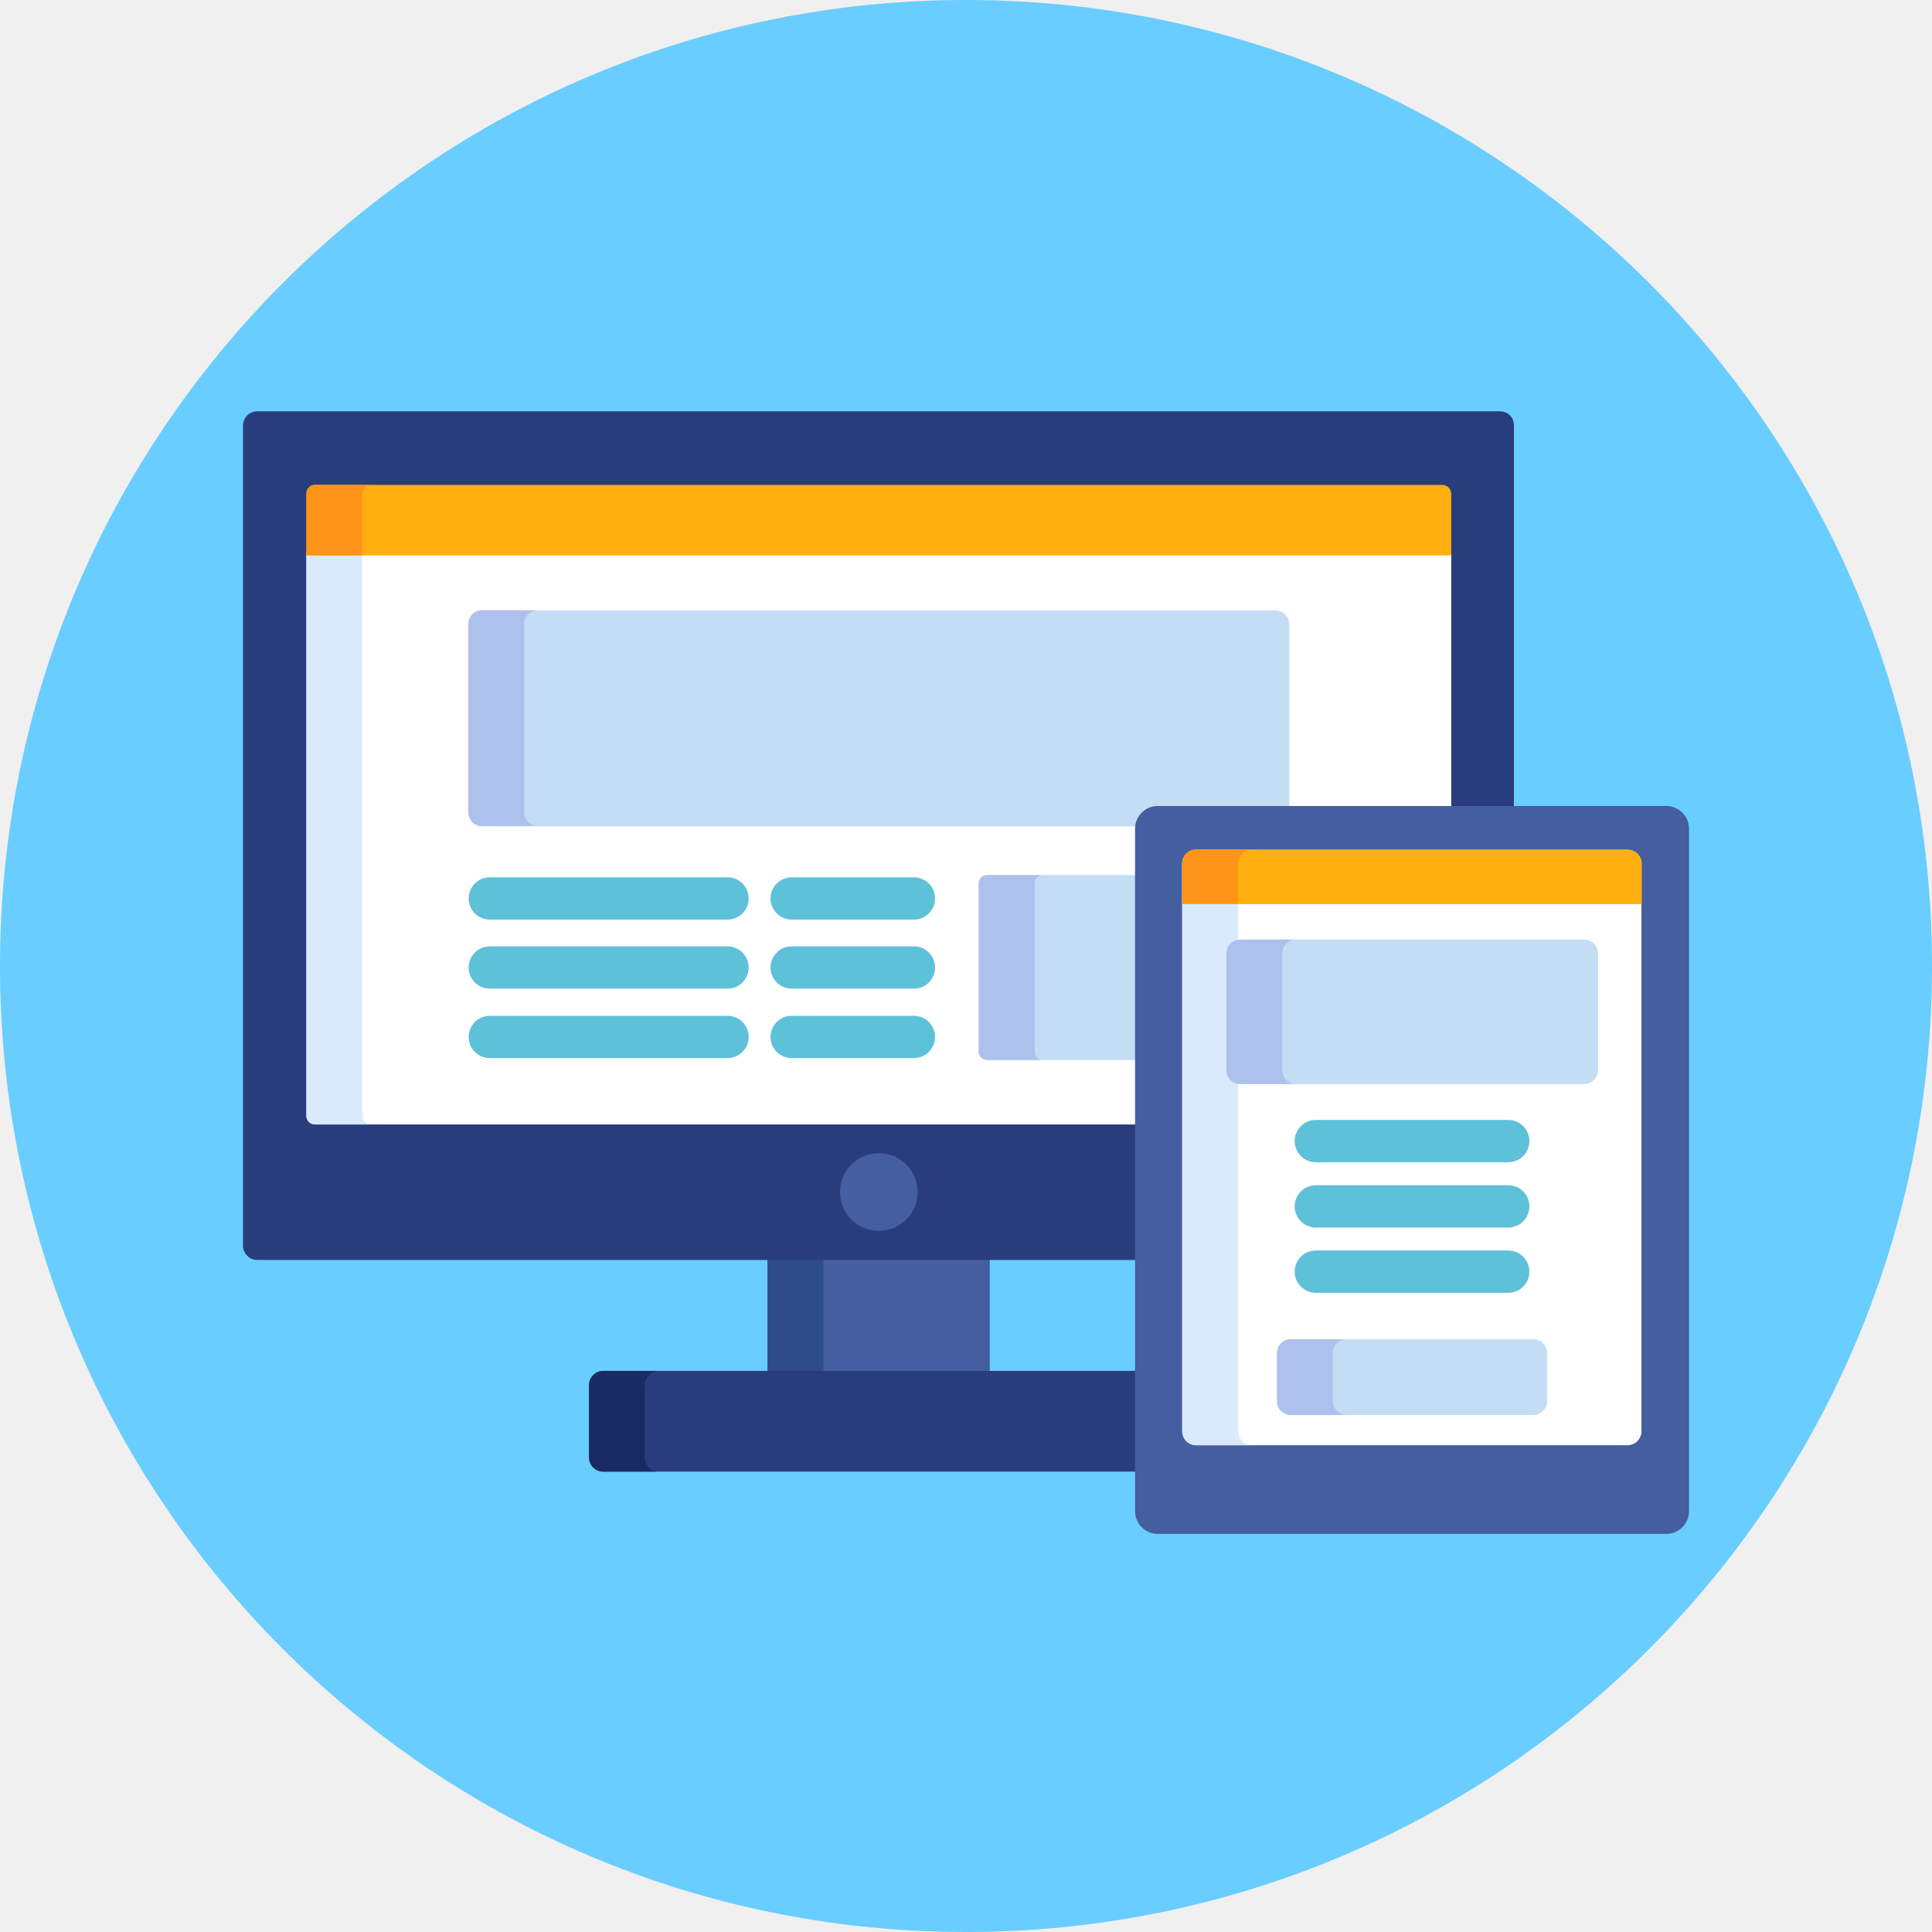
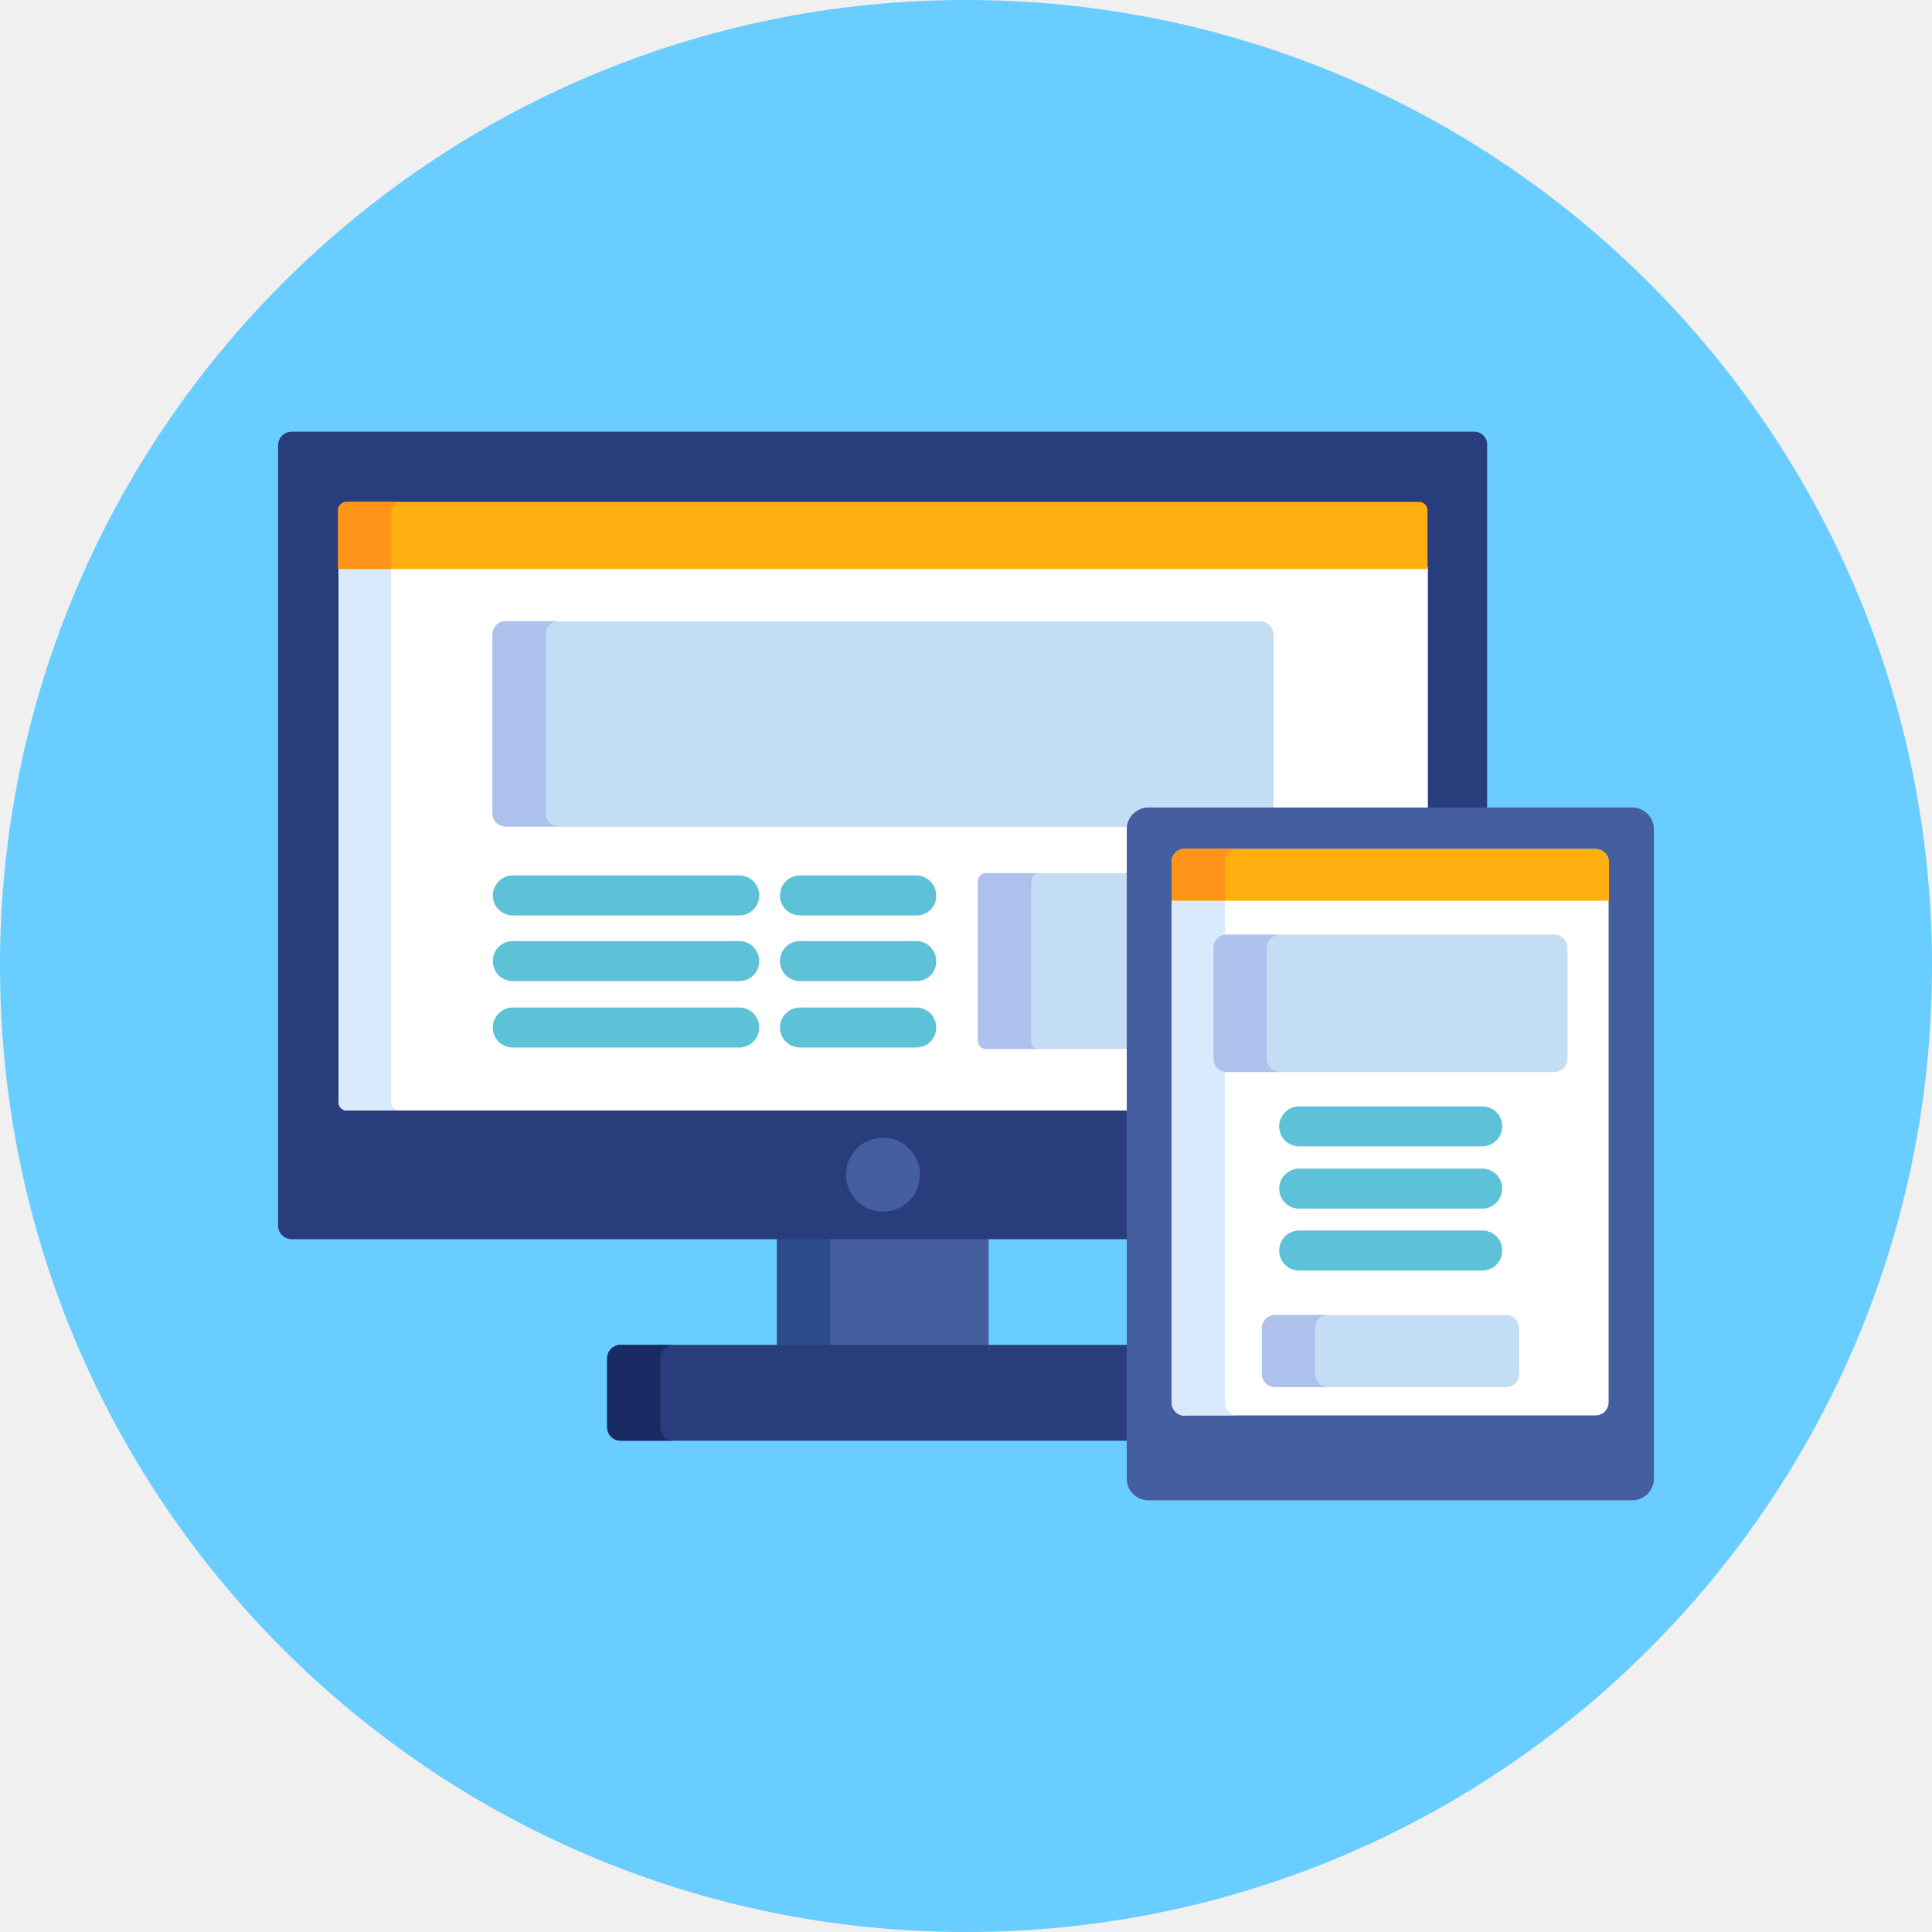
<svg xmlns="http://www.w3.org/2000/svg" version="1.1" id="Capa_1" x="0px" y="0px" viewBox="0 0 512 512" style="enable-background:new 0 0 512 512;" xml:space="preserve">
  <style type="text/css">
	.st0{fill:#69CDFF;}
	.st1{fill:#445EA0;}
	.st2{fill:#2E4C89;}
	.st3{fill:#293D7C;}
	.st4{fill:#1A2B63;}
	.st5{fill:#FFFFFF;}
	.st6{fill:#D9EAFC;}
	.st7{fill:#C3DDF4;}
	.st8{fill:#AEC1ED;}
	.st9{fill:#FFAF10;}
	.st10{fill:#FF9518;}
	.st11{fill:#5DC1D8;}
</style>
  <circle class="st0" cx="256" cy="256" r="256" />
  <g>
-     <rect x="203.4" y="333.2" class="st1" width="58.9" height="30.9" />
-     <rect x="203.4" y="333.2" class="st2" width="14.8" height="30.9" />
-     <path class="st3" d="M301.5,363.3H159.9c-2.1,0-3.8,1.7-3.8,3.8v19.1c0,2.1,1.7,3.8,3.8,3.8h141.7L301.5,363.3L301.5,363.3z" />
-     <path class="st4" d="M170.9,386.2v-19.1c0-2.1,1.7-3.8,3.8-3.8h-14.8c-2.1,0-3.8,1.7-3.8,3.8v19.1c0,2.1,1.7,3.8,3.8,3.8h14.8   C172.6,390.1,170.9,388.3,170.9,386.2z" />
-     <path class="st3" d="M397.5,109H68.2c-2.1,0-3.8,1.7-3.8,3.8v217.3c0,2.1,1.7,3.8,3.8,3.8h233.3V219.6c0-2.9,2.3-5.2,5.2-5.2h94.5   V112.8C401.3,110.7,399.6,109,397.5,109z" />
-     <path class="st5" d="M81.2,295.7c0,1.3,1,2.3,2.3,2.3h218.1v-78.4c0-2.9,2.3-5.2,5.2-5.2h77.8v-67.9H81.2V295.7z" />
-     <path class="st6" d="M96,295.7V146.4H81.2v149.3c0,1.3,1,2.3,2.3,2.3h14.8C97.1,298,96,297,96,295.7z" />
-     <circle class="st1" cx="232.9" cy="315.9" r="10.3" />
-     <path class="st7" d="M301.5,231.9h-40c-1.2,0-2.2,1-2.2,2.2v44.6c0,1.2,1,2.2,2.2,2.2h40V231.9z" />
-     <path class="st8" d="M274.2,278.7v-44.6c0-1.2,1-2.2,2.2-2.2h-14.8c-1.2,0-2.2,1-2.2,2.2v44.6c0,1.2,1,2.2,2.2,2.2h14.8   C275.2,281,274.2,280,274.2,278.7z" />
-     <path class="st7" d="M306.8,214.4h34.9v-48.9c0-2.1-1.7-3.7-3.7-3.7H127.8c-2.1,0-3.7,1.7-3.7,3.7v49.8c0,2.1,1.7,3.7,3.7,3.7   h173.8C301.9,216.4,304.1,214.4,306.8,214.4z" />
-     <path class="st8" d="M138.9,215.2v-49.8c0-2.1,1.7-3.7,3.7-3.7h-14.8c-2.1,0-3.7,1.7-3.7,3.7v49.8c0,2.1,1.7,3.7,3.7,3.7h14.8   C140.6,219,138.9,217.3,138.9,215.2z" />
-     <path class="st9" d="M382.2,128.5H83.5c-1.3,0-2.3,1-2.3,2.3v16.4h303.4v-16.4C384.5,129.5,383.5,128.5,382.2,128.5z" />
-     <path class="st10" d="M98.3,128.5H83.5c-1.3,0-2.3,1-2.3,2.3v16.4H96v-16.4C96,129.5,97.1,128.5,98.3,128.5z" />
+     <rect x="205.9" y="327.8" class="st1" width="56.1" height="29.4" />
+     <rect x="205.9" y="327.8" class="st2" width="14.1" height="29.4" />
+     <path class="st3" d="M299.3,356.4H164.5c-2,0-3.6,1.6-3.6,3.6v18.2c0,2,1.6,3.6,3.6,3.6h134.8L299.3,356.4L299.3,356.4z" />
+     <path class="st4" d="M175,378.2v-18.2c0-2,1.6-3.6,3.6-3.6h-14.1c-2,0-3.6,1.6-3.6,3.6v18.2c0,2,1.6,3.6,3.6,3.6h14.1   C176.6,381.9,175,380.2,175,378.2z" />
+     <path class="st3" d="M390.7,114.4H77.3c-2,0-3.6,1.6-3.6,3.6v206.8c0,2,1.6,3.6,3.6,3.6h222V219.7c0-2.8,2.2-4.9,4.9-4.9h89.9   v-96.7C394.3,116.1,392.7,114.4,390.7,114.4z" />
+     <path class="st5" d="M89.7,292.1c0,1.2,1,2.2,2.2,2.2h207.6v-74.6c0-2.8,2.2-4.9,4.9-4.9h74v-64.6H89.7V292.1z" />
+     <path class="st6" d="M103.7,292.1V150H89.7v142.1c0,1.2,1,2.2,2.2,2.2h14.1C104.8,294.3,103.7,293.4,103.7,292.1z" />
+     <circle class="st1" cx="234" cy="311.3" r="9.8" />
+     <path class="st7" d="M299.3,231.4h-38.1c-1.1,0-2.1,1-2.1,2.1v42.4c0,1.1,1,2.1,2.1,2.1h38.1V231.4z" />
+     <path class="st8" d="M273.3,275.9v-42.4c0-1.1,1-2.1,2.1-2.1h-14.1c-1.1,0-2.1,1-2.1,2.1v42.4c0,1.1,1,2.1,2.1,2.1h14.1   C274.3,278.1,273.3,277.2,273.3,275.9z" />
+     <path class="st7" d="M304.3,214.7h33.2v-46.5c0-2-1.6-3.5-3.5-3.5H134c-2,0-3.5,1.6-3.5,3.5v47.4c0,2,1.6,3.5,3.5,3.5h165.4   C299.7,216.6,301.8,214.7,304.3,214.7z" />
+     <path class="st8" d="M144.6,215.5v-47.4c0-2,1.6-3.5,3.5-3.5H134c-2,0-3.5,1.6-3.5,3.5v47.4c0,2,1.6,3.5,3.5,3.5h14.1   C146.2,219.1,144.6,217.5,144.6,215.5z" />
+     <path class="st9" d="M376.1,133H91.8c-1.2,0-2.2,1-2.2,2.2v15.6h288.7v-15.6C378.3,134,377.3,133,376.1,133z" />
+     <path class="st10" d="M105.9,133H91.8c-1.2,0-2.2,1-2.2,2.2v15.6h14.1v-15.6C103.7,134,104.8,133,105.9,133z" />
    <g>
-       <path class="st11" d="M192.8,243.7h-63c-3.1,0-5.6-2.5-5.6-5.6c0-3.1,2.5-5.6,5.6-5.6h63c3.1,0,5.6,2.5,5.6,5.6    C198.4,241.2,195.9,243.7,192.8,243.7z" />
-       <path class="st11" d="M192.8,262h-63c-3.1,0-5.6-2.5-5.6-5.6s2.5-5.6,5.6-5.6h63c3.1,0,5.6,2.5,5.6,5.6    C198.4,259.5,195.9,262,192.8,262z" />
-       <path class="st11" d="M192.8,280.4h-63c-3.1,0-5.6-2.5-5.6-5.6s2.5-5.6,5.6-5.6h63c3.1,0,5.6,2.5,5.6,5.6S195.9,280.4,192.8,280.4    z" />
-       <path class="st11" d="M242.2,243.7h-32.4c-3.1,0-5.6-2.5-5.6-5.6c0-3.1,2.5-5.6,5.6-5.6h32.4c3.1,0,5.6,2.5,5.6,5.6    C247.8,241.2,245.3,243.7,242.2,243.7z" />
-       <path class="st11" d="M242.2,262h-32.4c-3.1,0-5.6-2.5-5.6-5.6s2.5-5.6,5.6-5.6h32.4c3.1,0,5.6,2.5,5.6,5.6    C247.8,259.5,245.3,262,242.2,262z" />
-       <path class="st11" d="M242.2,280.4h-32.4c-3.1,0-5.6-2.5-5.6-5.6s2.5-5.6,5.6-5.6h32.4c3.1,0,5.6,2.5,5.6,5.6    S245.3,280.4,242.2,280.4z" />
+       <path class="st11" d="M195.9,242.6h-60c-3,0-5.3-2.4-5.3-5.3s2.4-5.3,5.3-5.3h60c3,0,5.3,2.4,5.3,5.3    C201.2,240.3,198.8,242.6,195.9,242.6z" />
+       <path class="st11" d="M195.9,260h-60c-3,0-5.3-2.4-5.3-5.3c0-3,2.4-5.3,5.3-5.3h60c3,0,5.3,2.4,5.3,5.3    C201.2,257.7,198.8,260,195.9,260z" />
+       <path class="st11" d="M195.9,277.6h-60c-3,0-5.3-2.4-5.3-5.3s2.4-5.3,5.3-5.3h60c3,0,5.3,2.4,5.3,5.3S198.8,277.6,195.9,277.6z" />
+       <path class="st11" d="M242.9,242.6H212c-3,0-5.3-2.4-5.3-5.3s2.4-5.3,5.3-5.3h30.8c3,0,5.3,2.4,5.3,5.3    C248.2,240.3,245.8,242.6,242.9,242.6z" />
+       <path class="st11" d="M242.9,260H212c-3,0-5.3-2.4-5.3-5.3c0-3,2.4-5.3,5.3-5.3h30.8c3,0,5.3,2.4,5.3,5.3    C248.2,257.7,245.8,260,242.9,260z" />
+       <path class="st11" d="M242.9,277.6H212c-3,0-5.3-2.4-5.3-5.3s2.4-5.3,5.3-5.3h30.8c3,0,5.3,2.4,5.3,5.3S245.8,277.6,242.9,277.6z" />
    </g>
-     <path class="st1" d="M441.6,213.6c3.3,0,6,2.7,6,6v180.9c0,3.3-2.7,6-6,6H306.8c-3.3,0-6-2.7-6-6V219.6c0-3.3,2.7-6,6-6   L441.6,213.6L441.6,213.6z" />
-     <path class="st5" d="M317,383c-2.1,0-3.7-1.7-3.7-3.7V228.9c0-2.1,1.7-3.7,3.7-3.7h114.3c2.1,0,3.7,1.7,3.7,3.7v150.4   c0,2.1-1.7,3.7-3.7,3.7H317z" />
-     <path class="st6" d="M328.1,379.3V228.9c0-2.1,1.7-3.7,3.7-3.7H317c-2.1,0-3.7,1.7-3.7,3.7v150.4c0,2.1,1.7,3.7,3.7,3.7h14.8   C329.8,383,328.1,381.3,328.1,379.3z" />
-     <path class="st1" d="M367.2,398c-2.1,0-3.7-1.7-3.7-3.7v-1.5c0-2.1,1.7-3.7,3.7-3.7h14c2.1,0,3.7,1.7,3.7,3.7v1.5   c0,2.1-1.7,3.7-3.7,3.7H367.2z" />
-     <path class="st9" d="M435.1,239.6v-10.7c0-2.1-1.7-3.7-3.7-3.7H317c-2.1,0-3.7,1.7-3.7,3.7v10.7L435.1,239.6L435.1,239.6z" />
-     <path class="st10" d="M331.9,225.1H317c-2.1,0-3.7,1.7-3.7,3.7v10.7h14.8v-10.7C328.1,226.8,329.8,225.1,331.9,225.1z" />
+     <path class="st1" d="M432.6,214c3.1,0,5.7,2.6,5.7,5.7v172.2c0,3.1-2.6,5.7-5.7,5.7H304.3c-3.1,0-5.7-2.6-5.7-5.7V219.7   c0-3.1,2.6-5.7,5.7-5.7H432.6L432.6,214z" />
+     <path class="st5" d="M314,375.2c-2,0-3.5-1.6-3.5-3.5V228.5c0-2,1.6-3.5,3.5-3.5h108.8c2,0,3.5,1.6,3.5,3.5v143.1   c0,2-1.6,3.5-3.5,3.5H314z" />
+     <path class="st6" d="M324.6,371.7V228.5c0-2,1.6-3.5,3.5-3.5H314c-2,0-3.5,1.6-3.5,3.5v143.1c0,2,1.6,3.5,3.5,3.5h14.1   C326.2,375.2,324.6,373.6,324.6,371.7z" />
+     <path class="st1" d="M361.8,389.5c-2,0-3.5-1.6-3.5-3.5v-1.4c0-2,1.6-3.5,3.5-3.5h13.3c2,0,3.5,1.6,3.5,3.5v1.4   c0,2-1.6,3.5-3.5,3.5H361.8z" />
+     <path class="st9" d="M426.4,238.7v-10.2c0-2-1.6-3.5-3.5-3.5H314c-2,0-3.5,1.6-3.5,3.5v10.2H426.4L426.4,238.7z" />
+     <path class="st10" d="M328.2,224.9H314c-2,0-3.5,1.6-3.5,3.5v10.2h14.1v-10.2C324.6,226.5,326.2,224.9,328.2,224.9z" />
    <g>
-       <path class="st11" d="M399.7,308h-51c-3.1,0-5.6-2.5-5.6-5.6s2.5-5.6,5.6-5.6h51c3.1,0,5.6,2.5,5.6,5.6    C405.3,305.5,402.8,308,399.7,308z" />
-       <path class="st11" d="M399.7,325.3h-51c-3.1,0-5.6-2.5-5.6-5.6c0-3.1,2.5-5.6,5.6-5.6h51c3.1,0,5.6,2.5,5.6,5.6    C405.3,322.8,402.8,325.3,399.7,325.3z" />
-       <path class="st11" d="M399.7,342.6h-51c-3.1,0-5.6-2.5-5.6-5.6c0-3.1,2.5-5.6,5.6-5.6h51c3.1,0,5.6,2.5,5.6,5.6    C405.3,340.1,402.8,342.6,399.7,342.6z" />
+       <path class="st11" d="M392.8,303.8h-48.5c-3,0-5.3-2.4-5.3-5.3s2.4-5.3,5.3-5.3h48.5c3,0,5.3,2.4,5.3,5.3    C398.1,301.4,395.7,303.8,392.8,303.8z" />
+       <path class="st11" d="M392.8,320.3h-48.5c-3,0-5.3-2.4-5.3-5.3s2.4-5.3,5.3-5.3h48.5c3,0,5.3,2.4,5.3,5.3    C398.1,317.9,395.7,320.3,392.8,320.3z" />
+       <path class="st11" d="M392.8,336.7h-48.5c-3,0-5.3-2.4-5.3-5.3c0-3,2.4-5.3,5.3-5.3h48.5c3,0,5.3,2.4,5.3,5.3    C398.1,334.4,395.7,336.7,392.8,336.7z" />
    </g>
-     <path class="st7" d="M423.5,283.6c0,2.1-1.7,3.7-3.7,3.7h-91c-2.1,0-3.7-1.7-3.7-3.7v-30.9c0-2.1,1.7-3.7,3.7-3.7h91   c2.1,0,3.7,1.7,3.7,3.7V283.6z" />
-     <path class="st8" d="M339.8,283.6v-30.9c0-2.1,1.7-3.7,3.7-3.7h-14.8c-2.1,0-3.7,1.7-3.7,3.7v30.9c0,2.1,1.7,3.7,3.7,3.7h14.8   C341.5,287.3,339.8,285.6,339.8,283.6z" />
-     <path class="st7" d="M410,371.3c0,2.1-1.7,3.7-3.7,3.7h-64.1c-2.1,0-3.7-1.7-3.7-3.7v-12.7c0-2.1,1.7-3.7,3.7-3.7h64.1   c2.1,0,3.7,1.7,3.7,3.7V371.3L410,371.3z" />
-     <path class="st8" d="M353.2,371.3v-12.7c0-2.1,1.7-3.7,3.7-3.7h-14.8c-2.1,0-3.7,1.7-3.7,3.7v12.7c0,2.1,1.7,3.7,3.7,3.7H357   C354.9,375,353.2,373.3,353.2,371.3z" />
+     <path class="st7" d="M415.4,280.6c0,2-1.6,3.5-3.5,3.5h-86.6c-2,0-3.5-1.6-3.5-3.5v-29.4c0-2,1.6-3.5,3.5-3.5h86.6   c2,0,3.5,1.6,3.5,3.5V280.6z" />
+     <path class="st8" d="M335.7,280.6v-29.4c0-2,1.6-3.5,3.5-3.5h-14.1c-2,0-3.5,1.6-3.5,3.5v29.4c0,2,1.6,3.5,3.5,3.5h14.1   C337.4,284.1,335.7,282.5,335.7,280.6z" />
+     <path class="st7" d="M402.6,364.1c0,2-1.6,3.5-3.5,3.5h-61c-2,0-3.5-1.6-3.5-3.5V352c0-2,1.6-3.5,3.5-3.5h61c2,0,3.5,1.6,3.5,3.5   V364.1L402.6,364.1z" />
+     <path class="st8" d="M348.5,364.1V352c0-2,1.6-3.5,3.5-3.5h-14.1c-2,0-3.5,1.6-3.5,3.5v12.1c0,2,1.6,3.5,3.5,3.5h14.2   C350.1,367.6,348.5,366,348.5,364.1z" />
  </g>
</svg>
